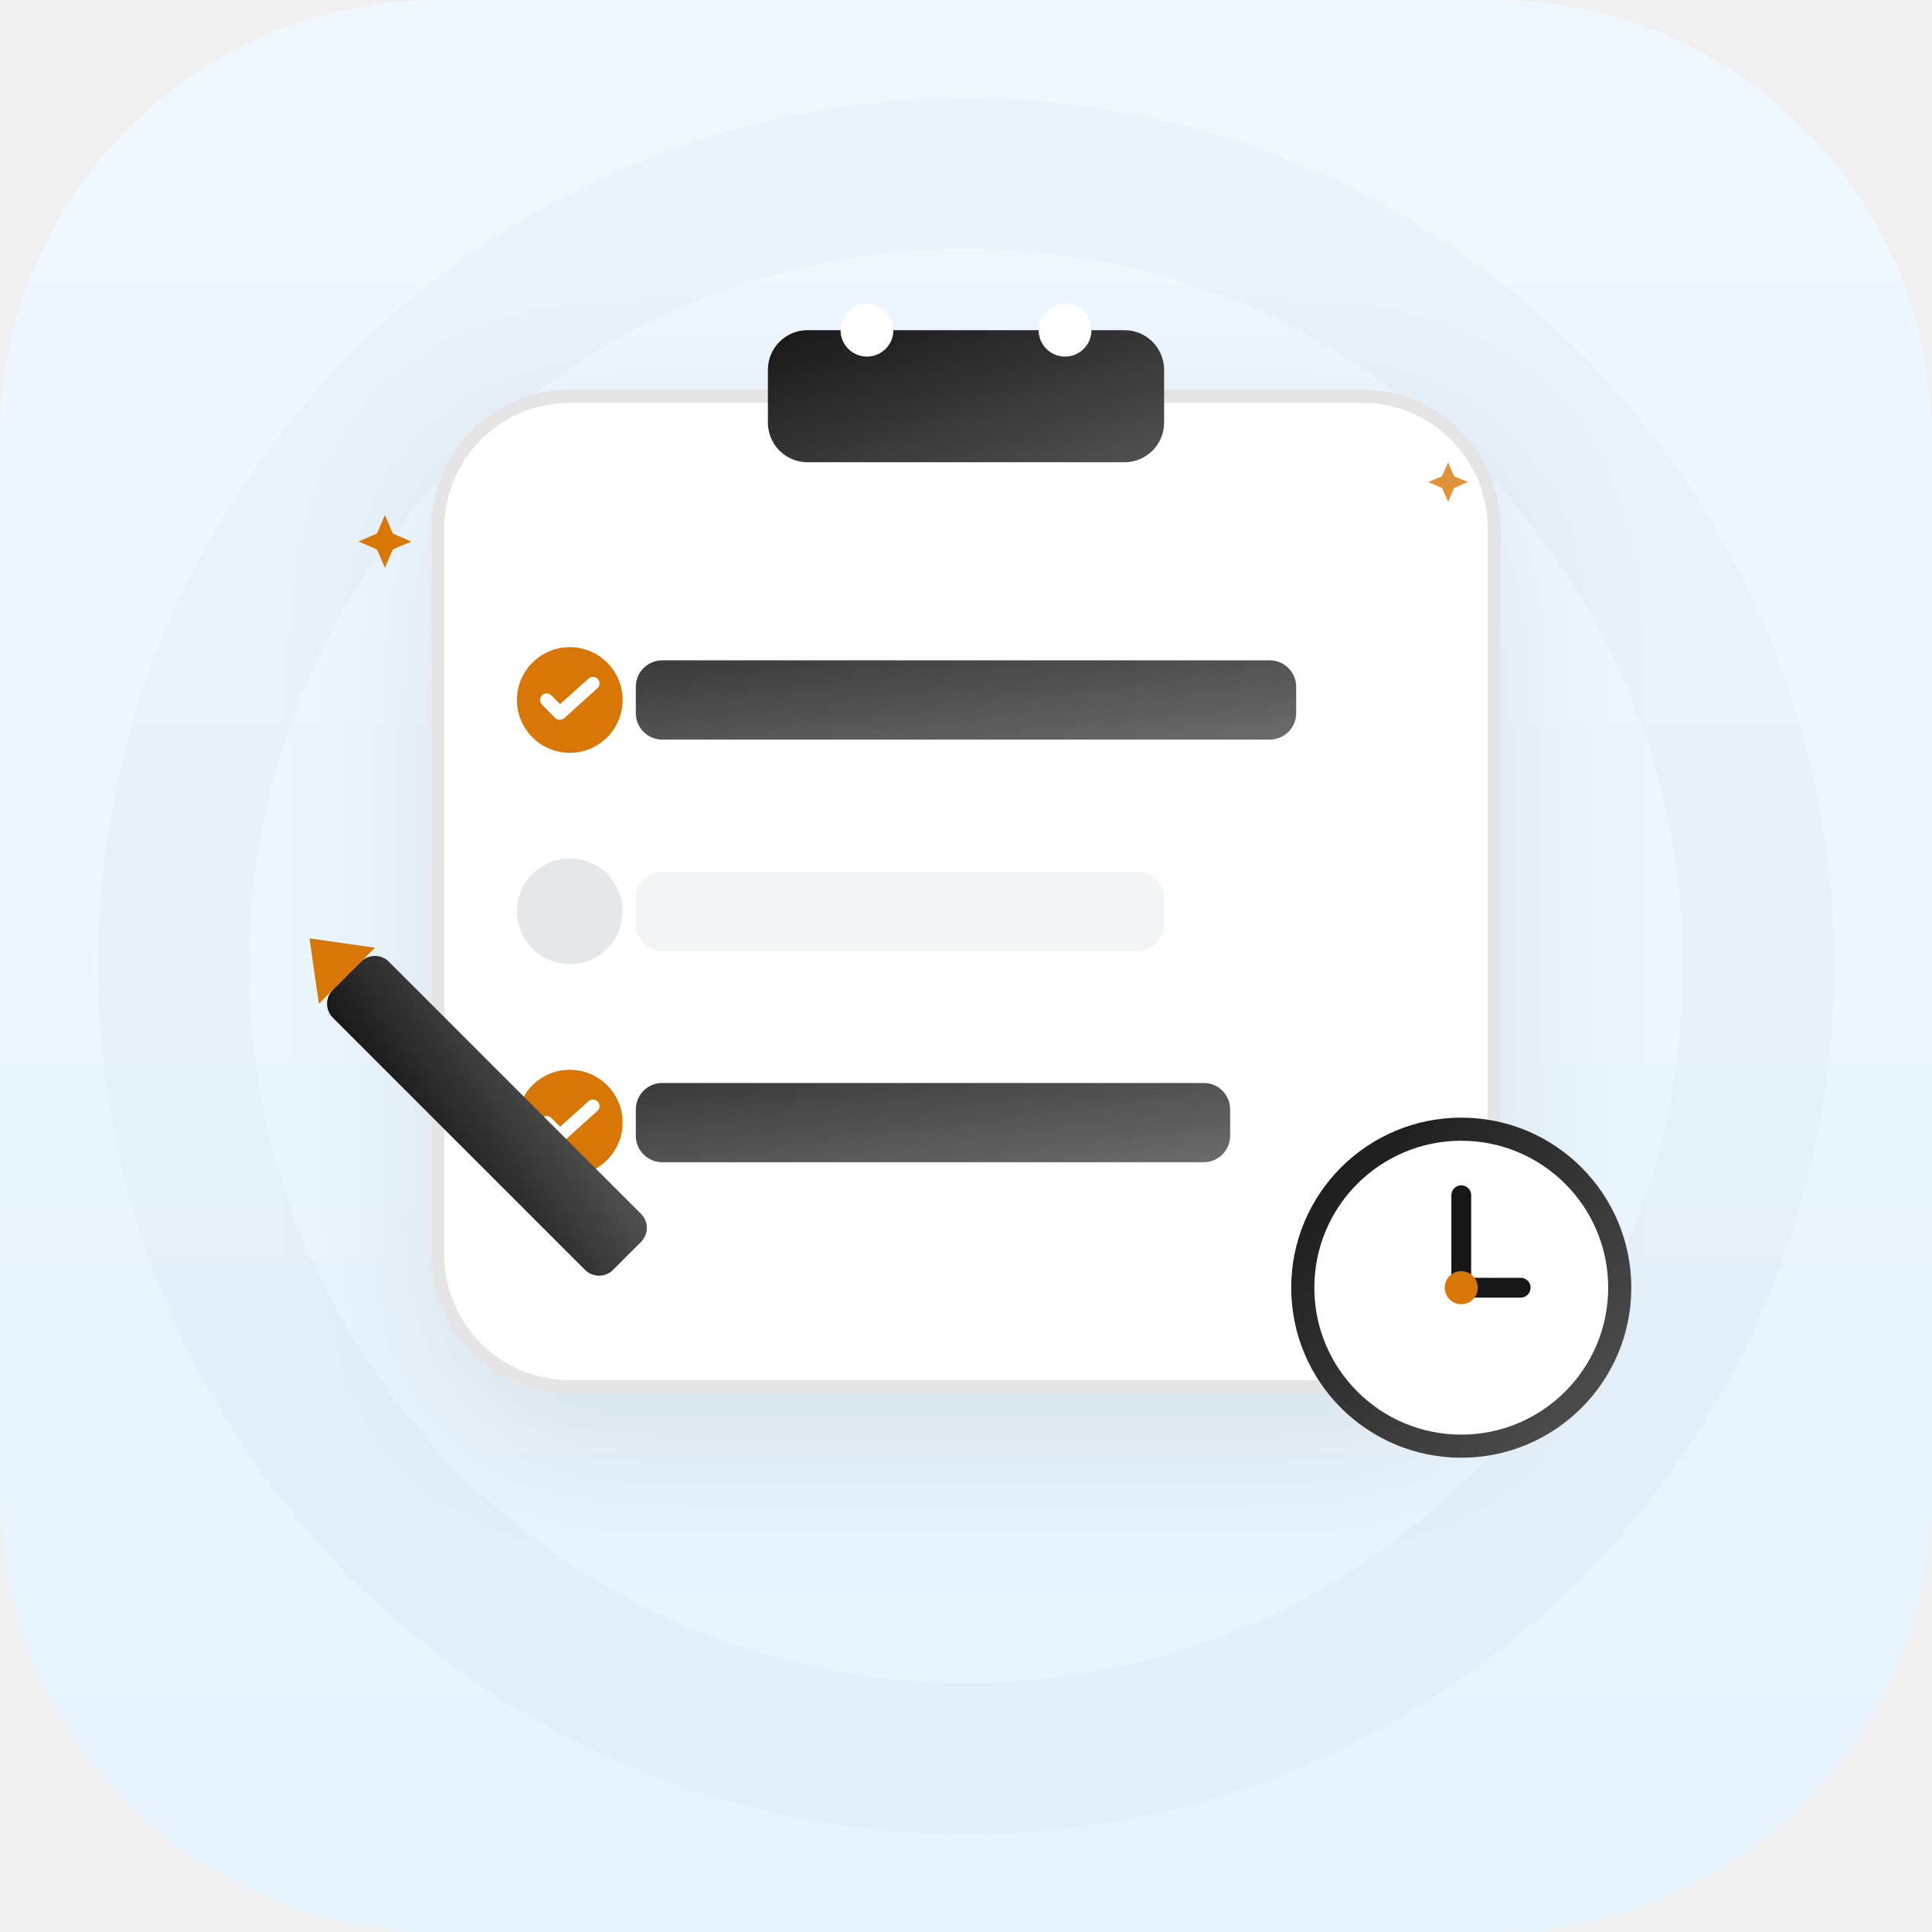
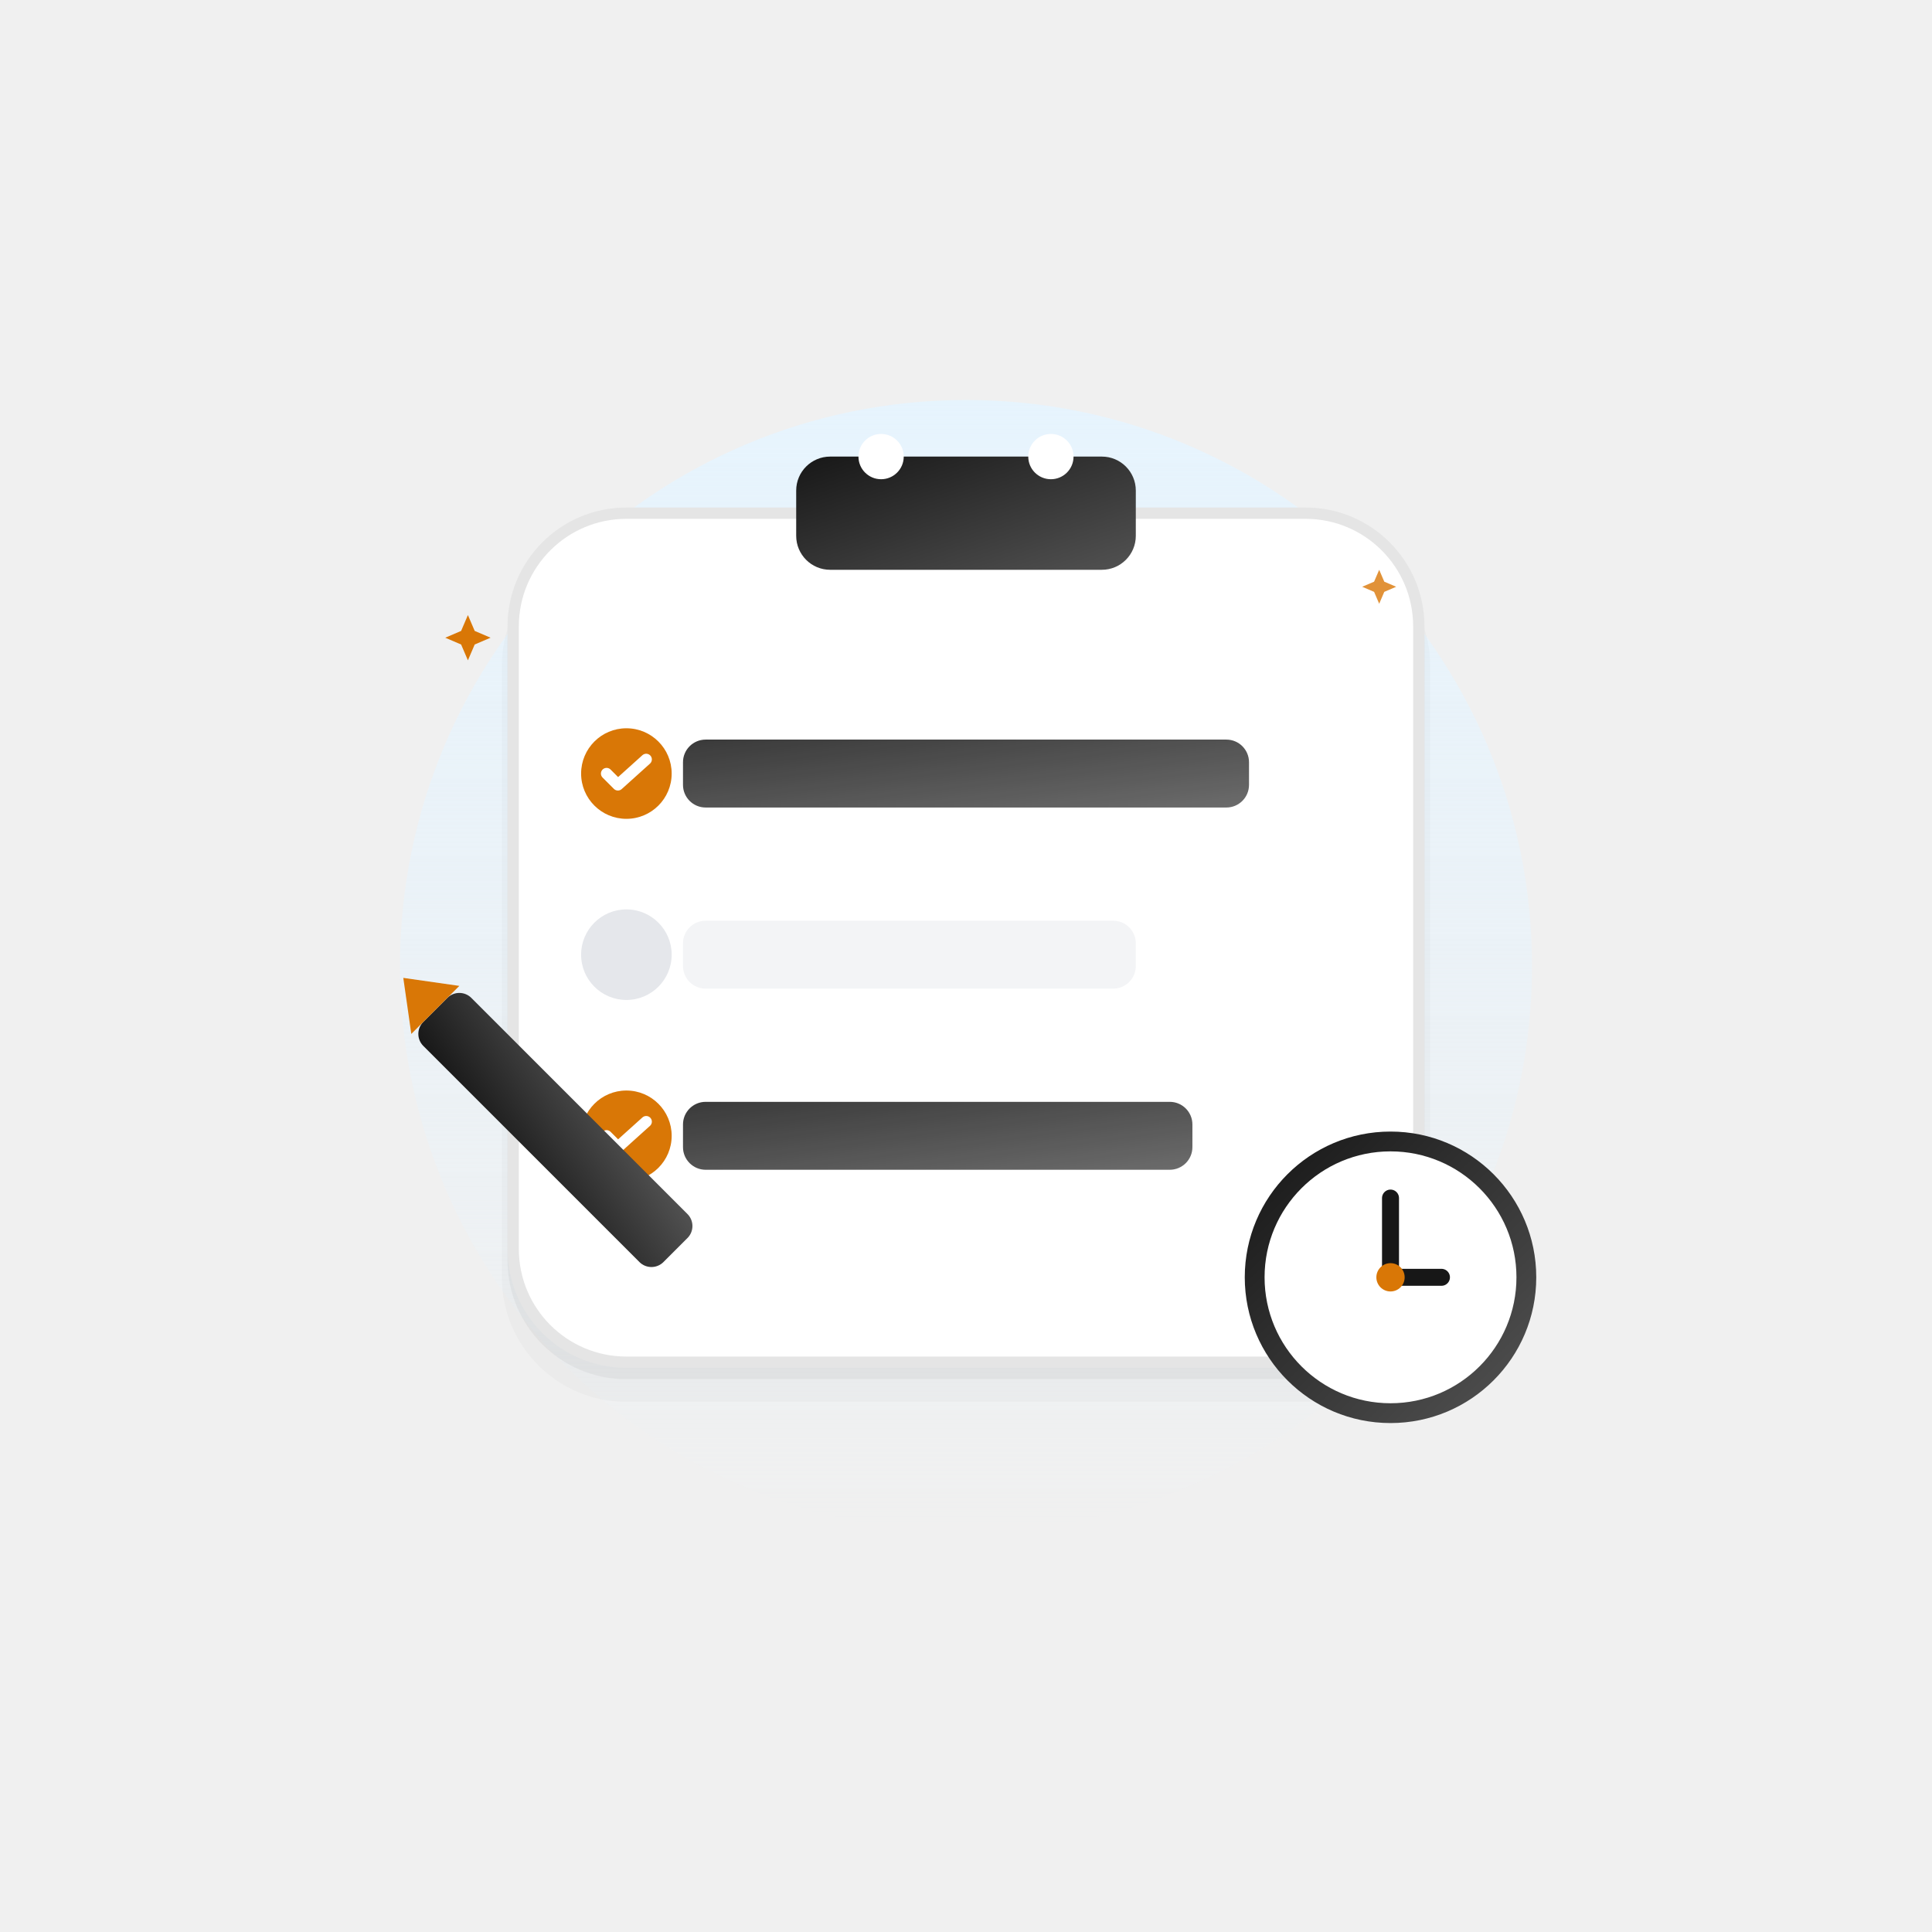
- <svg xmlns="http://www.w3.org/2000/svg" width="512" height="512" viewBox="0 0 512 512" fill="none">
+ <svg xmlns="http://www.w3.org/2000/svg" width="1024" height="1024" viewBox="0 0 512 512" fill="none">
  <defs>
-     <linearGradient id="bgGrad" x1="0" y1="0" x2="0" y2="1">
-       <stop offset="0%" stop-color="#F0F8FF" />
-       <stop offset="100%" stop-color="#E6F4FE" />
-     </linearGradient>
    <linearGradient id="brandGrad" x1="0" y1="0" x2="1" y2="1">
      <stop offset="0%" stop-color="#171717" />
      <stop offset="100%" stop-color="#525252" />
    </linearGradient>
-     <filter id="shadow" x="-10%" y="-10%" width="125%" height="125%" filterUnits="userSpaceOnUse">
-       <feDropShadow dx="0" dy="8" stdDeviation="12" flood-color="#171717" flood-opacity="0.08" />
-     </filter>
+     <linearGradient id="circleBgGrad" x1="0" y1="0" x2="0" y2="1">
+       <stop offset="0%" stop-color="#E6F4FE" stop-opacity="0.95" />
+       <stop offset="100%" stop-color="#E6F4FE" stop-opacity="0.0" />
+     </linearGradient>
  </defs>
-   <rect width="512" height="512" rx="116" fill="url(#bgGrad)" />
-   <circle cx="256" cy="256" r="210" stroke="#171717" stroke-opacity="0.02" stroke-width="40" fill="none" />
-   <g transform="translate(256, 245) scale(1.75) translate(-140, -110)">
-     <rect x="60" y="30" width="160" height="150" rx="20" fill="#FFFFFF" stroke="#E5E5E5" stroke-width="2" filter="url(#shadow)" />
+   <g transform="translate(256, 256) scale(1.5) translate(-140, -110)">
+     <circle cx="140" cy="110" r="100" fill="url(#circleBgGrad)" />
+     <rect x="58" y="35" width="164" height="152" rx="22" fill="#171717" opacity="0.02" />
+     <rect x="59" y="32" width="162" height="151" rx="21" fill="#171717" opacity="0.05" />
+     <rect x="60" y="30" width="160" height="150" rx="20" fill="#FFFFFF" stroke="#E5E5E5" stroke-width="2" />
    <rect x="110" y="20" width="60" height="20" rx="6" fill="url(#brandGrad)" />
    <circle cx="125" cy="20" r="4" fill="#FFFFFF" />
    <circle cx="155" cy="20" r="4" fill="#FFFFFF" />
    <rect x="90" y="70" width="100" height="12" rx="4" fill="url(#brandGrad)" opacity="0.85" />
    <circle cx="80" cy="76" r="8" fill="#D97706" />
    <path d="M76.5 76L78.5 78L83.5 73.5" stroke="#FFFFFF" stroke-width="2" stroke-linecap="round" stroke-linejoin="round" />
    <rect x="90" y="102" width="80" height="12" rx="4" fill="#F3F4F6" />
    <circle cx="80" cy="108" r="8" fill="#E5E7EB" />
    <rect x="90" y="134" width="90" height="12" rx="4" fill="url(#brandGrad)" opacity="0.85" />
    <circle cx="80" cy="140" r="8" fill="#D97706" />
    <path d="M76.5 140L78.5 142L83.5 137.5" stroke="#FFFFFF" stroke-width="2" stroke-linecap="round" stroke-linejoin="round" />
    <g transform="translate(190, 140)">
      <circle cx="25" cy="25" r="24" fill="#FFFFFF" stroke="url(#brandGrad)" stroke-width="3.5" />
      <path d="M25 11V25H34" stroke="#171717" stroke-width="3" stroke-linecap="round" stroke-linejoin="round" />
      <circle cx="25" cy="25" r="2.5" fill="#D97706" />
    </g>
    <g transform="translate(42, 122) rotate(-45)">
      <rect x="0" y="0" width="12" height="60" rx="3" fill="url(#brandGrad)" />
      <path d="M0 0 L6 -8 L12 0 Z" fill="#D97706" />
    </g>
    <g transform="translate(48, 48)">
      <path d="M4 0 L5.2 2.8 L8 4 L5.2 5.2 L4 8 L2.8 5.2 L0 4 L2.8 2.8 Z" fill="#D97706" />
    </g>
    <g transform="translate(210, 40)">
      <path d="M3 0 L3.9 2.1 L6 3 L3.9 3.9 L3 6 L2.1 3.9 L0 3 L2.1 2.1 Z" fill="#D97706" opacity="0.8" />
    </g>
  </g>
</svg>
